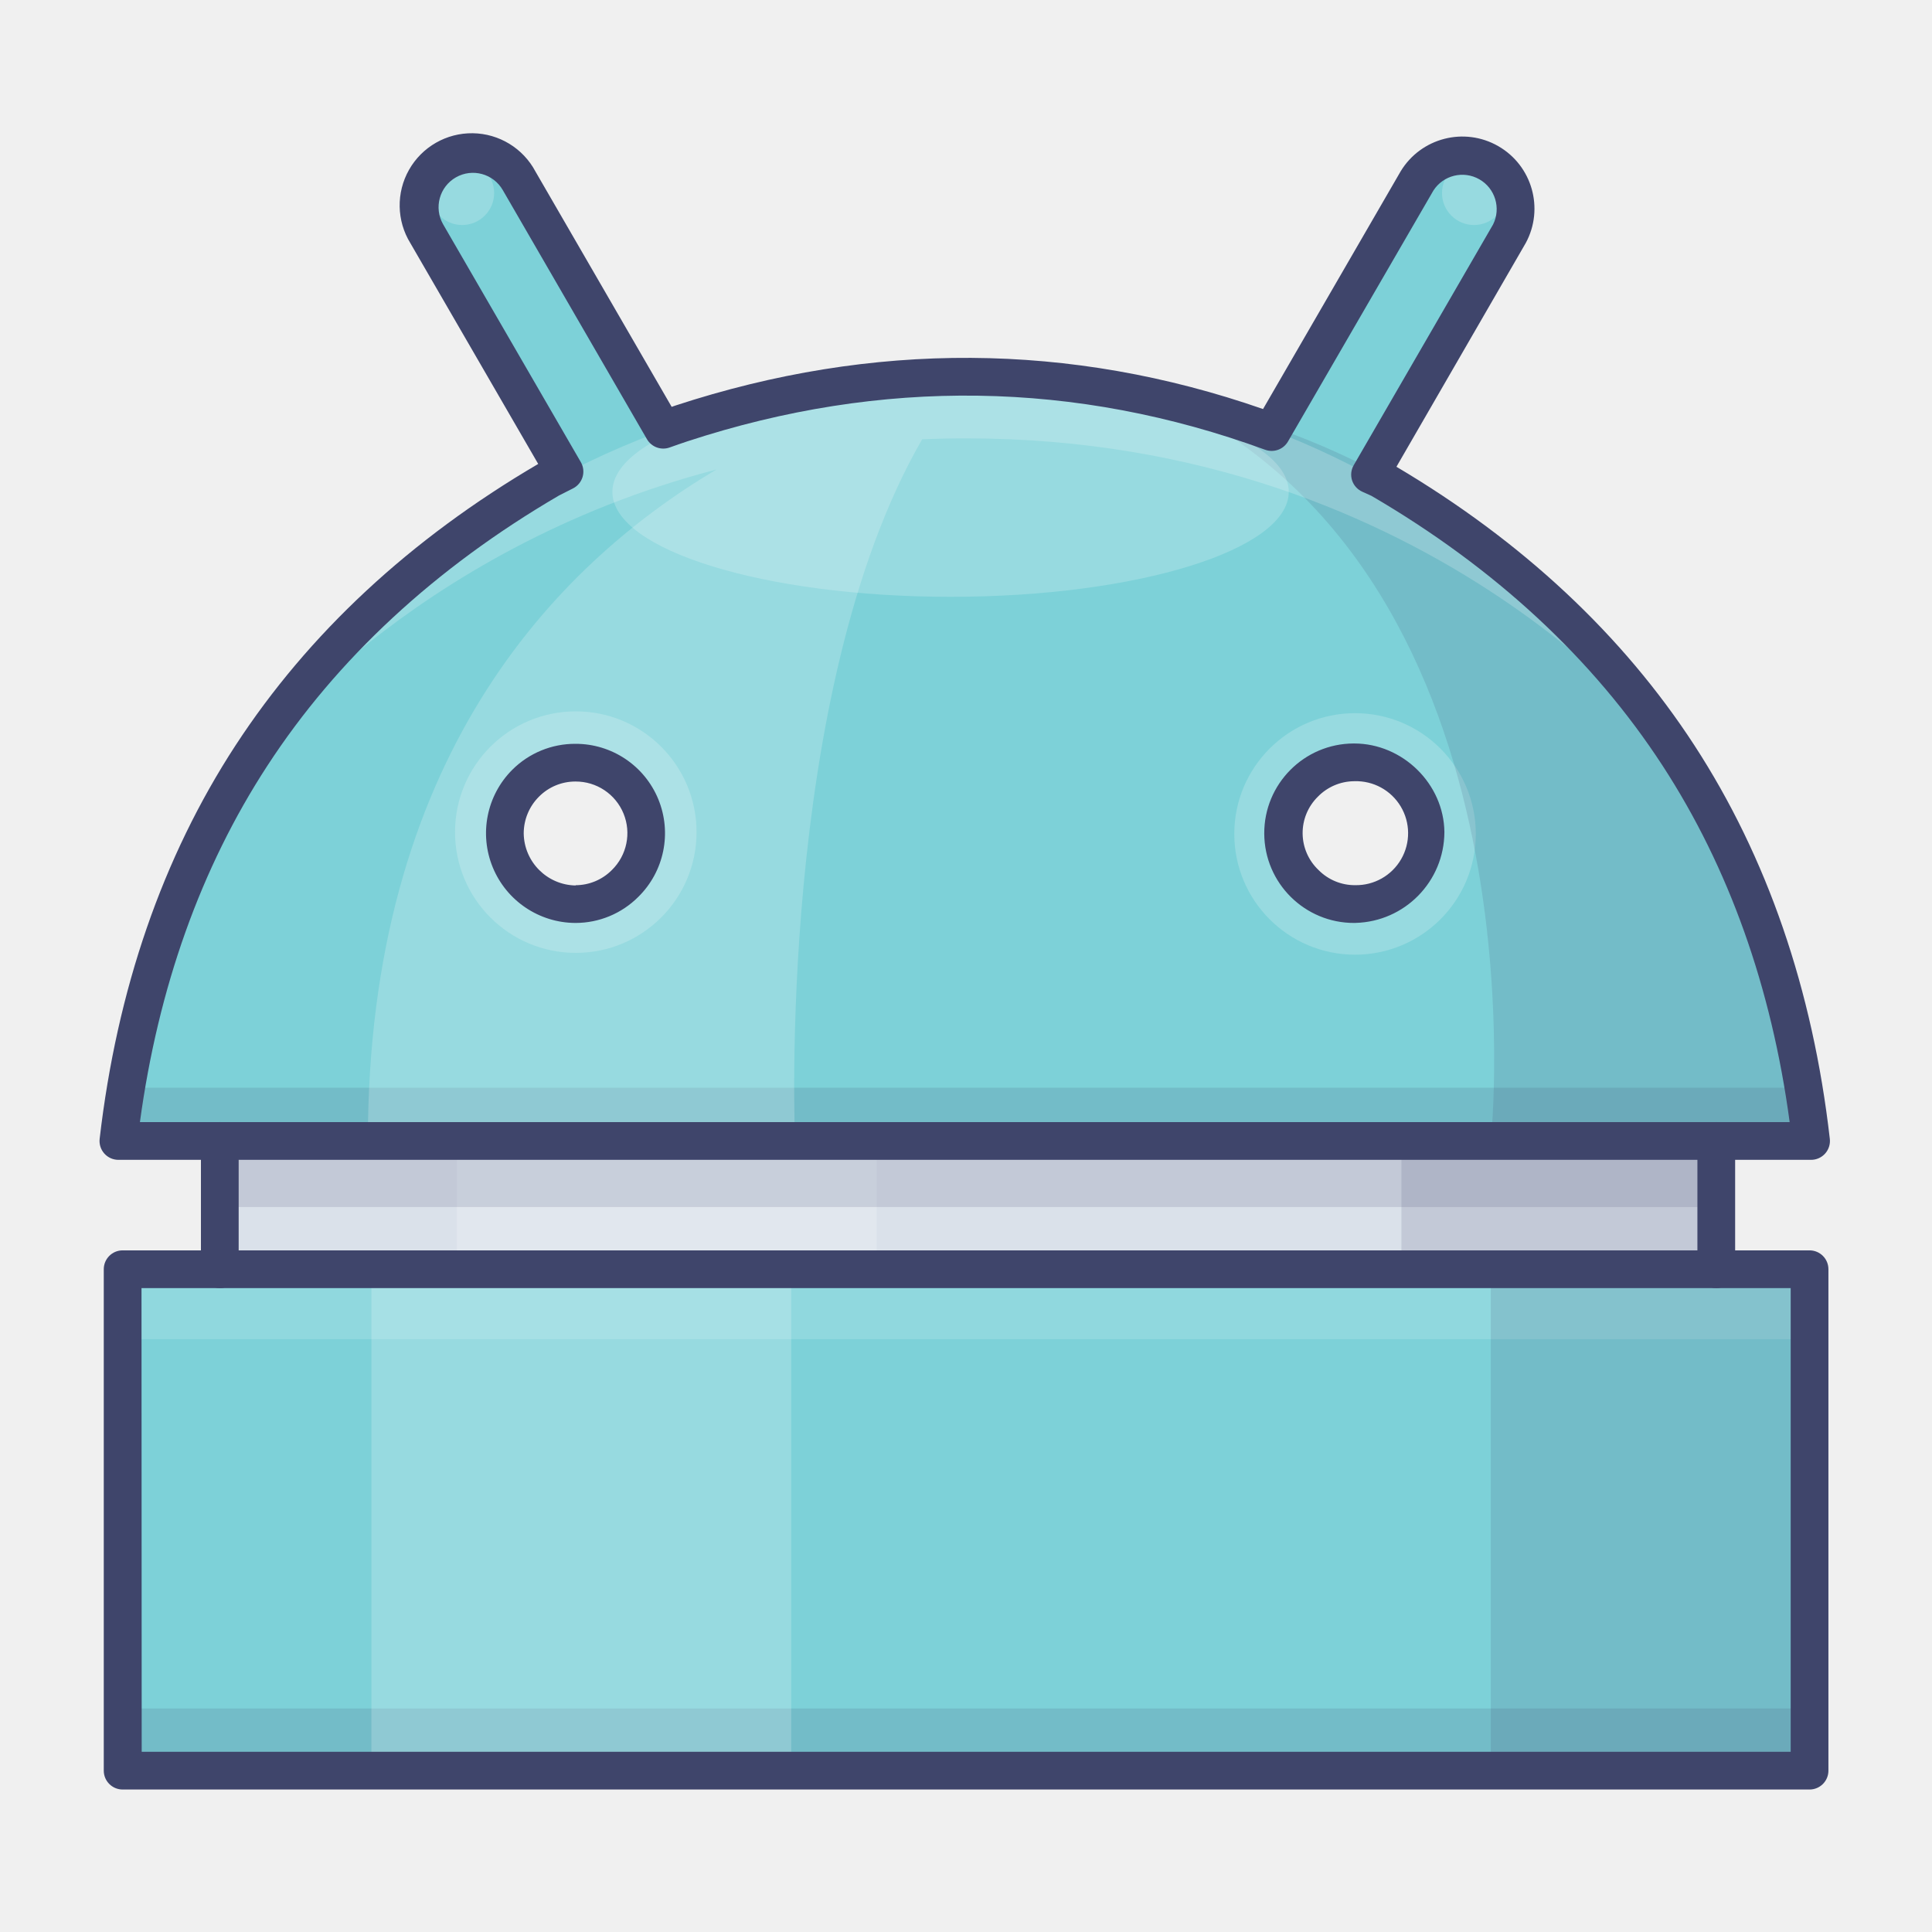
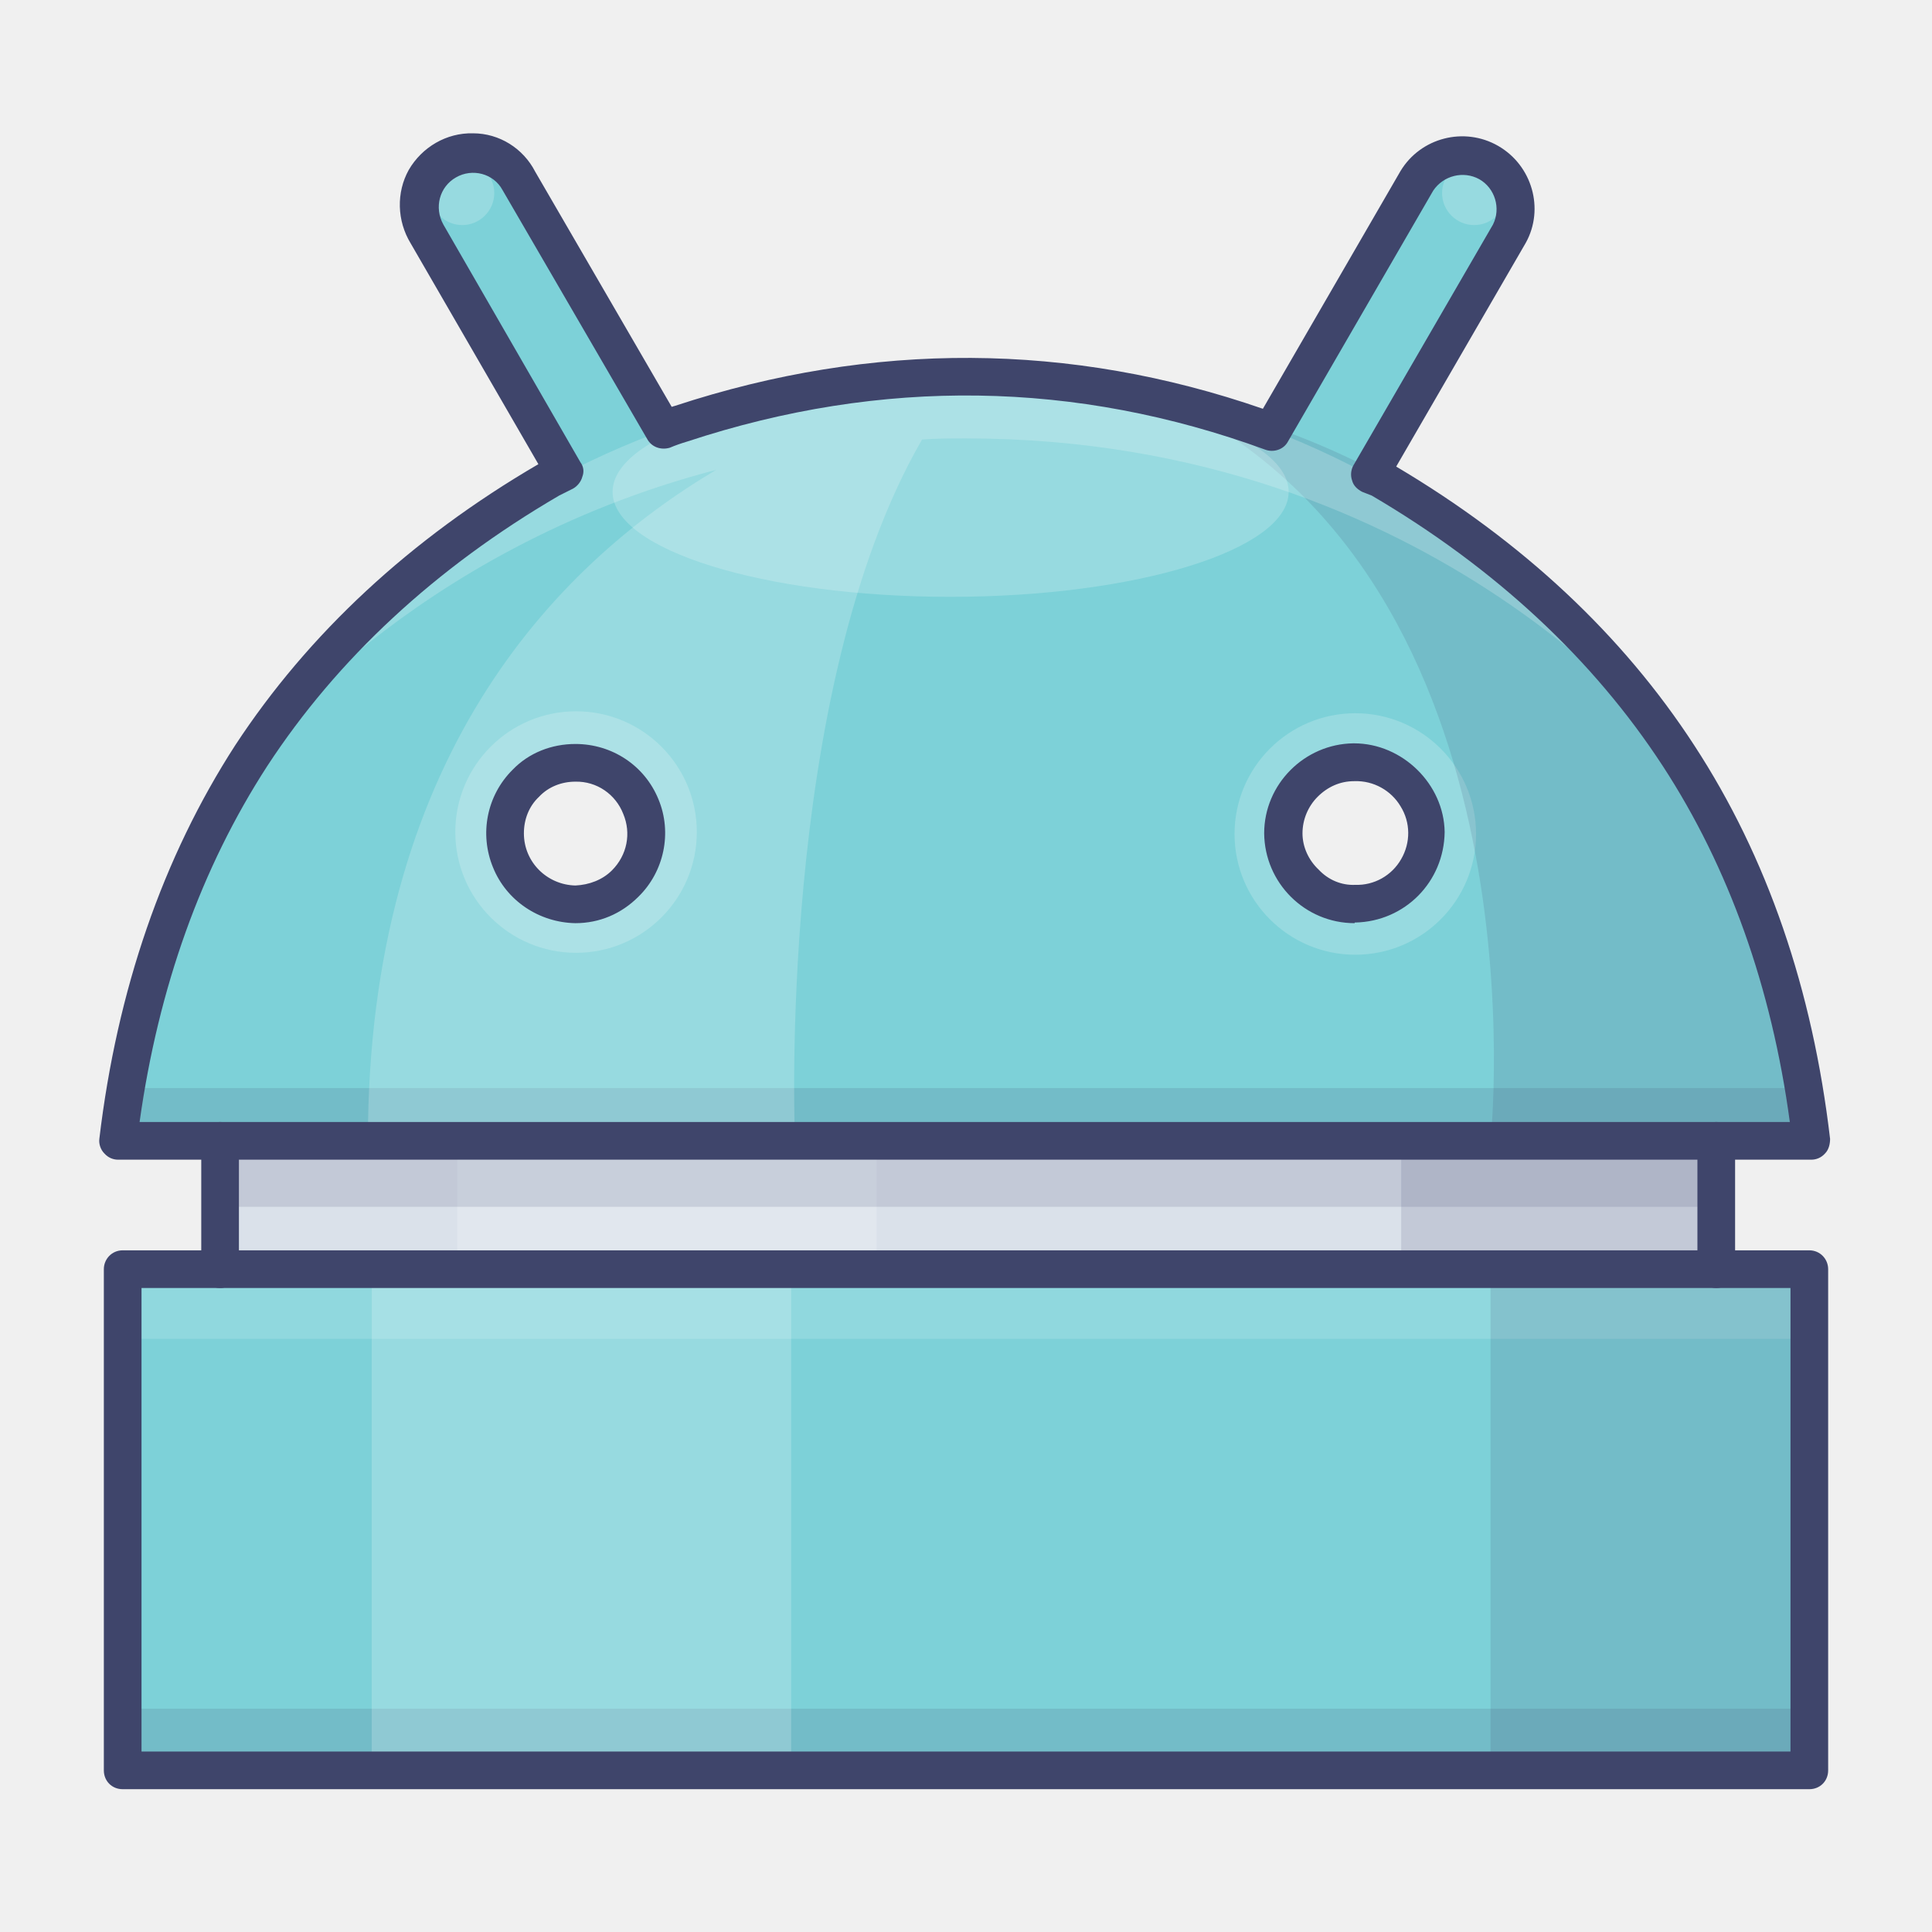
- <svg xmlns="http://www.w3.org/2000/svg" viewBox="0 0 512 512">
+ <svg xmlns="http://www.w3.org/2000/svg" xmlns:xlink="http://www.w3.org/1999/xlink" width="12pt" height="12pt" viewBox="0 0 12 12" version="1.1">
  <defs>
-     <style>.cls-1{fill:#7dd1d8;}.cls-2{opacity:0.15;}.cls-3{fill:#3f456b;}.cls-4{opacity:0.2;}.cls-5{fill:#fff;}.cls-6{fill:#dae1ea;}</style>
+     <filter id="alpha" filterUnits="objectBoundingBox" x="0%" y="0%" width="100%" height="100%">
+       <feColorMatrix type="matrix" in="SourceGraphic" values="0 0 0 0 1 0 0 0 0 1 0 0 0 0 1 0 0 0 1 0" />
+     </filter>
+     <mask id="mask0">
+       <g filter="url(#alpha)">
+         <rect x="0" y="0" width="12" height="12" style="fill:rgb(0%,0%,0%);fill-opacity:0.149;stroke:none;" />
+       </g>
+     </mask>
+     <clipPath id="clip1">
+       <rect x="0" y="0" width="12" height="12" />
+     </clipPath>
+     <g id="surface5" clip-path="url(#clip1)">
+       <path style=" stroke:none;fill-rule:nonzero;fill:rgb(24.706%,27.059%,41.961%);fill-opacity:1;" d="M 11.25 7.086 L 0.711 7.086 L 0.754 6.758 L 11.207 6.758 Z M 11.25 7.086 " />
+     </g>
+     <mask id="mask1">
+       <g filter="url(#alpha)">
+         <rect x="0" y="0" width="12" height="12" style="fill:rgb(0%,0%,0%);fill-opacity:0.2;stroke:none;" />
+       </g>
+     </mask>
+     <clipPath id="clip2">
+       <rect x="0" y="0" width="12" height="12" />
+     </clipPath>
+     <g id="surface8" clip-path="url(#clip2)">
+       <path style=" stroke:none;fill-rule:nonzero;fill:rgb(100%,100%,100%);fill-opacity:1;" d="M 9.355 1.199 C 9.355 1.309 9.266 1.398 9.156 1.398 C 9.047 1.398 8.957 1.309 8.957 1.199 C 8.957 1.09 9.047 1 9.156 1 C 9.266 1 9.355 1.09 9.355 1.199 Z M 9.355 1.199 " />
+     </g>
+     <mask id="mask2">
+       <g filter="url(#alpha)">
+         <rect x="0" y="0" width="12" height="12" style="fill:rgb(0%,0%,0%);fill-opacity:0.2;stroke:none;" />
+       </g>
+     </mask>
+     <clipPath id="clip3">
+       <rect x="0" y="0" width="12" height="12" />
+     </clipPath>
+     <g id="surface11" clip-path="url(#clip3)">
+       <path style=" stroke:none;fill-rule:nonzero;fill:rgb(100%,100%,100%);fill-opacity:1;" d="M 3.07 1.199 C 3.07 1.309 2.98 1.398 2.871 1.398 C 2.762 1.398 2.672 1.309 2.672 1.199 C 2.672 1.09 2.762 1 2.871 1 C 2.98 1 3.07 1.09 3.07 1.199 Z M 3.07 1.199 " />
+     </g>
+     <mask id="mask3">
+       <g filter="url(#alpha)">
+         <rect x="0" y="0" width="12" height="12" style="fill:rgb(0%,0%,0%);fill-opacity:0.2;stroke:none;" />
+       </g>
+     </mask>
+     <clipPath id="clip4">
+       <rect x="0" y="0" width="12" height="12" />
+     </clipPath>
+     <g id="surface14" clip-path="url(#clip4)">
+       <path style=" stroke:none;fill-rule:nonzero;fill:rgb(100%,100%,100%);fill-opacity:1;" d="M 3.578 4.418 C 3.992 4.418 4.328 4.754 4.328 5.168 C 4.328 5.582 3.992 5.918 3.578 5.918 C 3.164 5.918 2.828 5.582 2.828 5.168 C 2.828 4.754 3.164 4.418 3.578 4.418 Z M 3.996 5.168 C 3.996 4.938 3.809 4.75 3.574 4.75 C 3.344 4.75 3.156 4.938 3.156 5.168 C 3.156 5.398 3.344 5.586 3.578 5.586 C 3.688 5.586 3.793 5.543 3.871 5.465 C 3.953 5.387 3.996 5.281 3.996 5.168 Z M 3.996 5.168 " />
+     </g>
+     <mask id="mask4">
+       <g filter="url(#alpha)">
+         <rect x="0" y="0" width="12" height="12" style="fill:rgb(0%,0%,0%);fill-opacity:0.2;stroke:none;" />
+       </g>
+     </mask>
+     <clipPath id="clip5">
+       <rect x="0" y="0" width="12" height="12" />
+     </clipPath>
+     <g id="surface17" clip-path="url(#clip5)">
+       <path style=" stroke:none;fill-rule:nonzero;fill:rgb(100%,100%,100%);fill-opacity:1;" d="M 8.418 4.43 C 8.832 4.43 9.168 4.766 9.168 5.18 C 9.168 5.594 8.832 5.93 8.418 5.93 C 8.004 5.93 7.668 5.594 7.668 5.18 C 7.668 4.766 8.004 4.43 8.418 4.43 Z M 8.836 5.18 C 8.836 4.949 8.648 4.762 8.418 4.762 C 8.184 4.762 7.996 4.949 7.996 5.18 C 7.996 5.41 8.184 5.598 8.418 5.598 C 8.648 5.598 8.836 5.41 8.836 5.18 Z M 8.836 5.18 " />
+     </g>
+     <mask id="mask5">
+       <g filter="url(#alpha)">
+         <rect x="0" y="0" width="12" height="12" style="fill:rgb(0%,0%,0%);fill-opacity:0.149;stroke:none;" />
+       </g>
+     </mask>
+     <clipPath id="clip6">
+       <rect x="0" y="0" width="12" height="12" />
+     </clipPath>
+     <g id="surface20" clip-path="url(#clip6)">
+       <path style=" stroke:none;fill-rule:nonzero;fill:rgb(24.706%,27.059%,41.961%);fill-opacity:1;" d="M 0.762 10.613 L 11.238 10.613 L 11.238 11.023 L 0.762 11.023 Z M 0.762 10.613 " />
+     </g>
+     <mask id="mask6">
+       <g filter="url(#alpha)">
+         <rect x="0" y="0" width="12" height="12" style="fill:rgb(0%,0%,0%);fill-opacity:0.149;stroke:none;" />
+       </g>
+     </mask>
+     <clipPath id="clip7">
+       <rect x="0" y="0" width="12" height="12" />
+     </clipPath>
+     <g id="surface23" clip-path="url(#clip7)">
+       <path style=" stroke:none;fill-rule:nonzero;fill:rgb(100%,100%,100%);fill-opacity:1;" d="M 0.762 7.906 L 11.238 7.906 L 11.238 8.316 L 0.762 8.316 Z M 0.762 7.906 " />
+     </g>
+     <mask id="mask7">
+       <g filter="url(#alpha)">
+         <rect x="0" y="0" width="12" height="12" style="fill:rgb(0%,0%,0%);fill-opacity:0.149;stroke:none;" />
+       </g>
+     </mask>
+     <clipPath id="clip8">
+       <rect x="0" y="0" width="12" height="12" />
+     </clipPath>
+     <g id="surface26" clip-path="url(#clip8)">
+       <path style=" stroke:none;fill-rule:nonzero;fill:rgb(24.706%,27.059%,41.961%);fill-opacity:1;" d="M 9.258 7.883 L 11.215 7.883 L 11.215 11.023 L 9.258 11.023 Z M 9.258 7.883 " />
+     </g>
+     <mask id="mask8">
+       <g filter="url(#alpha)">
+         <rect x="0" y="0" width="12" height="12" style="fill:rgb(0%,0%,0%);fill-opacity:0.2;stroke:none;" />
+       </g>
+     </mask>
+     <clipPath id="clip9">
+       <rect x="0" y="0" width="12" height="12" />
+     </clipPath>
+     <g id="surface29" clip-path="url(#clip9)">
+       <path style=" stroke:none;fill-rule:nonzero;fill:rgb(100%,100%,100%);fill-opacity:1;" d="M 2.309 7.883 L 4.914 7.883 L 4.914 11.023 L 2.309 11.023 Z M 2.309 7.883 " />
+     </g>
+     <mask id="mask9">
+       <g filter="url(#alpha)">
+         <rect x="0" y="0" width="12" height="12" style="fill:rgb(0%,0%,0%);fill-opacity:0.149;stroke:none;" />
+       </g>
+     </mask>
+     <clipPath id="clip10">
+       <rect x="0" y="0" width="12" height="12" />
+     </clipPath>
+     <g id="surface32" clip-path="url(#clip10)">
+       <path style=" stroke:none;fill-rule:nonzero;fill:rgb(24.706%,27.059%,41.961%);fill-opacity:1;" d="M 9.258 7.086 C 9.258 7.086 9.629 3.625 7.25 2.484 C 7.25 2.484 10.637 2.887 11.238 7.086 Z M 9.258 7.086 " />
+     </g>
+     <mask id="mask10">
+       <g filter="url(#alpha)">
+         <rect x="0" y="0" width="12" height="12" style="fill:rgb(0%,0%,0%);fill-opacity:0.2;stroke:none;" />
+       </g>
+     </mask>
+     <clipPath id="clip11">
+       <rect x="0" y="0" width="12" height="12" />
+     </clipPath>
+     <g id="surface35" clip-path="url(#clip11)">
+       <path style=" stroke:none;fill-rule:nonzero;fill:rgb(100%,100%,100%);fill-opacity:1;" d="M 5.941 2.34 L 5.992 2.34 C 5.996 2.336 6 2.336 6 2.332 C 6.004 2.328 5.98 2.332 5.941 2.34 Z M 5.941 2.34 " />
+       <path style=" stroke:none;fill-rule:nonzero;fill:rgb(100%,100%,100%);fill-opacity:1;" d="M 6.066 2.34 L 5.941 2.34 C 2.883 2.402 1.566 4.68 1.547 4.715 C 1.566 4.691 2.543 3.414 4.449 2.918 C 3.43 3.523 2.285 4.727 2.285 7.09 L 4.938 7.09 C 4.938 7.09 4.816 4.305 5.727 2.73 C 5.816 2.723 5.91 2.723 6 2.723 C 8.934 2.723 10.418 4.688 10.441 4.719 C 10.418 4.68 9 2.34 6.066 2.34 Z M 3.562 5.59 C 3.336 5.59 3.152 5.406 3.152 5.18 C 3.152 4.953 3.336 4.77 3.562 4.77 C 3.789 4.77 3.973 4.953 3.973 5.18 C 3.973 5.406 3.789 5.59 3.562 5.59 Z M 3.562 5.59 " />
+     </g>
+     <mask id="mask11">
+       <g filter="url(#alpha)">
+         <rect x="0" y="0" width="12" height="12" style="fill:rgb(0%,0%,0%);fill-opacity:0.149;stroke:none;" />
+       </g>
+     </mask>
+     <clipPath id="clip12">
+       <rect x="0" y="0" width="12" height="12" />
+     </clipPath>
+     <g id="surface38" clip-path="url(#clip12)">
+       <path style=" stroke:none;fill-rule:nonzero;fill:rgb(24.706%,27.059%,41.961%);fill-opacity:1;" d="M 8.703 7.086 L 10.66 7.086 L 10.66 7.883 L 8.703 7.883 Z M 8.703 7.086 " />
+     </g>
+     <mask id="mask12">
+       <g filter="url(#alpha)">
+         <rect x="0" y="0" width="12" height="12" style="fill:rgb(0%,0%,0%);fill-opacity:0.2;stroke:none;" />
+       </g>
+     </mask>
+     <clipPath id="clip13">
+       <rect x="0" y="0" width="12" height="12" />
+     </clipPath>
+     <g id="surface41" clip-path="url(#clip13)">
+       <path style=" stroke:none;fill-rule:nonzero;fill:rgb(100%,100%,100%);fill-opacity:1;" d="M 2.84 7.086 L 5.445 7.086 L 5.445 7.883 L 2.84 7.883 Z M 2.84 7.086 " />
+     </g>
+     <mask id="mask13">
+       <g filter="url(#alpha)">
+         <rect x="0" y="0" width="12" height="12" style="fill:rgb(0%,0%,0%);fill-opacity:0.149;stroke:none;" />
+       </g>
+     </mask>
+     <clipPath id="clip14">
+       <rect x="0" y="0" width="12" height="12" />
+     </clipPath>
+     <g id="surface44" clip-path="url(#clip14)">
+       <path style=" stroke:none;fill-rule:nonzero;fill:rgb(24.706%,27.059%,41.961%);fill-opacity:1;" d="M 1.34 7.086 L 10.66 7.086 L 10.66 7.496 L 1.34 7.496 Z M 1.34 7.086 " />
+     </g>
+     <mask id="mask14">
+       <g filter="url(#alpha)">
+         <rect x="0" y="0" width="12" height="12" style="fill:rgb(0%,0%,0%);fill-opacity:0.2;stroke:none;" />
+       </g>
+     </mask>
+     <clipPath id="clip15">
+       <rect x="0" y="0" width="12" height="12" />
+     </clipPath>
+     <g id="surface47" clip-path="url(#clip15)">
+       <path style=" stroke:none;fill-rule:nonzero;fill:rgb(100%,100%,100%);fill-opacity:1;" d="M 8.004 3.055 C 8.004 2.695 7.062 2.402 5.902 2.402 C 4.742 2.402 3.805 2.695 3.805 3.055 C 3.805 3.414 4.742 3.707 5.902 3.707 C 7.062 3.707 8.004 3.414 8.004 3.055 Z M 8.004 3.055 " />
+     </g>
  </defs>
-   <g id="Colors">
-     <path class="cls-1" d="M365.76,127l-2.66-1.22L400,61.94a14.11,14.11,0,0,0-24.48-14L337,114.51q-77.19-28.28-156.39-2.29c-1.63.54-3.24,1.09-4.86,1.68l-38.21-66a14.11,14.11,0,0,0-24.48,14l36.5,63-3.8,1.92C78.06,166.37,40.42,224.62,31.41,302.37H479.94C471,224.47,433.22,166.26,365.76,127ZM152.48,239.59a18.91,18.91,0,0,1-18.73-18.79,18.74,18.74,0,0,1,37.48,0A19,19,0,0,1,152.48,239.59Zm206.64,0a18.78,18.78,0,1,1,18.62-19A19.06,19.06,0,0,1,359.12,239.58Z" />
-     <g class="cls-2">
-       <polygon class="cls-3" points="480 302.37 30.28 302.37 32.16 288.25 478.12 288.25 480 302.37" />
-     </g>
-     <g class="cls-4">
-       <circle class="cls-5" cx="390.62" cy="51.16" r="8.47" />
-     </g>
-     <g class="cls-4">
-       <circle class="cls-5" cx="122.48" cy="51.16" r="8.47" />
-     </g>
-     <g class="cls-4" data-name="&lt;编组&gt;" id="_编组_">
-       <path class="cls-5" d="M152.59,188.52a32,32,0,1,1-32,32A32,32,0,0,1,152.59,188.52Zm17.87,32a17.88,17.88,0,1,0-17.87,17.88A17.87,17.87,0,0,0,170.46,220.51Z" />
-     </g>
-     <g class="cls-4" data-name="&lt;编组&gt;" id="_编组_2">
-       <path class="cls-5" d="M359.1,189a32,32,0,1,1-32,32A32,32,0,0,1,359.1,189ZM377,221a17.88,17.88,0,1,0-17.88,17.88A17.88,17.88,0,0,0,377,221Z" />
-     </g>
-     <rect class="cls-1" height="132.88" width="447.05" x="32.5" y="336.36" />
-     <g class="cls-2">
-       <rect class="cls-3" height="17.51" width="447.05" x="32.5" y="452.76" />
-     </g>
-     <g class="cls-2">
-       <rect class="cls-5" height="17.51" width="447.05" x="32.5" y="337.39" />
-     </g>
-     <g class="cls-2">
-       <rect class="cls-3" height="133.91" width="83.43" x="395.08" y="336.36" />
-     </g>
-     <g class="cls-4">
-       <rect class="cls-5" height="133.91" width="111.25" x="98.43" y="336.36" />
-     </g>
-     <g class="cls-2">
-       <path class="cls-3" d="M395.08,302.37s15.8-147.65-85.83-196.4c0,0,144.55,17.17,170.3,196.4Z" />
-     </g>
-     <g class="cls-4" data-name="&lt;编组&gt;" id="_编组_3">
-       <path class="cls-5" d="M253.52,99.87l2.2,0c.1-.14.2-.26.31-.39S255.15,99.57,253.52,99.87Z" />
-       <path class="cls-5" d="M258.91,99.81l-3.19,0-2.2,0C122.94,102.47,66.86,199.67,66,201.2c.8-1,42.43-55.55,123.87-76.78-43.48,25.84-92.38,77.28-92.38,178H210.7s-5.2-118.7,33.68-186c3.84-.17,7.73-.25,11.7-.25,125.09,0,188.4,83.82,189.37,85.12C444.52,199.65,384,99.81,258.91,99.81ZM152,238.5A17.51,17.51,0,1,1,169.5,221,17.51,17.51,0,0,1,152,238.5Z" />
-     </g>
-     <rect class="cls-6" height="33.99" width="396.57" x="58.25" y="302.37" />
-     <g class="cls-2">
-       <rect class="cls-3" height="33.99" width="83.43" x="371.39" y="302.37" />
-     </g>
-     <g class="cls-4">
-       <rect class="cls-5" height="33.99" width="111.25" x="121.09" y="302.37" />
-     </g>
-     <g class="cls-2">
-       <rect class="cls-3" height="17.51" width="397.6" x="57.22" y="302.37" />
-     </g>
-     <g class="cls-4">
-       <ellipse class="cls-5" cx="251.91" cy="130.35" rx="89.62" ry="27.81" />
-     </g>
-   </g>
-   <g id="Lines">
-     <path class="cls-3" d="M479.94,307.37H31.41a5,5,0,0,1-5-5.58c4.58-39.54,16.68-74.61,36-104.24s46.21-54.66,80.22-74.6l-33.87-58.5a19.11,19.11,0,1,1,33.14-19L178,107.82l1-.35c52.31-17.15,104.67-16.84,155.72.93l36.47-63a19.11,19.11,0,0,1,33.15,19L370.07,123.7C403.46,143.47,430,168.28,449,197.47c19.3,29.66,31.39,64.76,35.92,104.33a5,5,0,0,1-5,5.57Zm-442.86-10h437.2c-4.81-35.74-16.13-67.49-33.67-94.45-18.42-28.32-44.38-52.38-77.15-71.51L361,130.3a5,5,0,0,1-2.69-3,5,5,0,0,1,.43-4l36.94-63.81a9.11,9.11,0,0,0-15.81-9L341.33,117a5,5,0,0,1-6.05,2.19c-50.13-18.35-101.65-19.11-153.12-2.23-1.58.53-3.13,1.06-4.71,1.63a5,5,0,0,1-6-2.2l-38.2-66a9.11,9.11,0,1,0-15.82,9.05l36.48,63a5,5,0,0,1-2.07,7l-3.66,1.85c-32.89,19.2-58.92,43.33-77.38,71.72C53.26,229.94,41.93,261.66,37.08,297.37Zm115.46-52.78h-.07A23.78,23.78,0,0,1,135.76,204a23.52,23.52,0,0,1,16.74-6.88,23.68,23.68,0,0,1,16.65,40.57A23.48,23.48,0,0,1,152.54,244.59Zm0-10a13.57,13.57,0,0,0,9.59-4,13.68,13.68,0,0,0-9.62-23.48h-.05a13.56,13.56,0,0,0-9.61,4,13.74,13.74,0,0,0-4.06,9.76,14,14,0,0,0,13.75,13.79Zm206.38,10a23.78,23.78,0,0,1-.2-47.56h.15c12.86,0,23.79,10.73,23.91,23.5a24.18,24.18,0,0,1-23.55,24.05h-.31Zm0-37.56h-.09a13.57,13.57,0,0,0-9.6,4.12,13.5,13.5,0,0,0,.21,19.43,13.49,13.49,0,0,0,9.7,4h0a13.78,13.78,0,1,0-.22-27.55Z" />
-     <path class="cls-3" d="M479.55,474.24H32.5a5,5,0,0,1-5-5V336.36a5,5,0,0,1,5-5H479.55a5,5,0,0,1,5,5V469.24A5,5,0,0,1,479.55,474.24Zm-442-10H474.55V341.36H37.5Z" />
-     <path class="cls-3" d="M58.25,341.36a5,5,0,0,1-5-5v-34a5,5,0,0,1,10,0v34A5,5,0,0,1,58.25,341.36Z" />
-     <path class="cls-3" d="M454.83,341.36a5,5,0,0,1-5-5v-34a5,5,0,0,1,10,0v34A5,5,0,0,1,454.83,341.36Z" />
+   <g id="surface1">
+     <path style=" stroke:none;fill-rule:nonzero;fill:rgb(49.02%,81.961%,84.706%);fill-opacity:1;" d="M 8.574 2.977 L 8.512 2.949 L 9.375 1.453 C 9.457 1.293 9.402 1.098 9.246 1.012 C 9.094 0.922 8.895 0.973 8.801 1.125 L 7.898 2.684 C 6.691 2.242 5.469 2.223 4.234 2.629 C 4.195 2.645 4.156 2.656 4.117 2.668 L 3.223 1.121 C 3.129 0.973 2.934 0.922 2.777 1.012 C 2.625 1.098 2.566 1.293 2.648 1.449 L 3.504 2.926 L 3.418 2.973 C 1.828 3.898 0.949 5.266 0.734 7.086 L 11.25 7.086 C 11.039 5.262 10.152 3.898 8.574 2.977 Z M 3.574 5.617 C 3.332 5.613 3.137 5.418 3.137 5.176 C 3.137 4.934 3.332 4.734 3.574 4.734 C 3.816 4.734 4.012 4.934 4.012 5.176 C 4.012 5.418 3.816 5.613 3.574 5.617 Z M 8.418 5.617 C 8.176 5.617 7.977 5.422 7.973 5.18 C 7.969 4.938 8.164 4.738 8.41 4.734 C 8.652 4.734 8.852 4.926 8.852 5.172 C 8.852 5.414 8.66 5.609 8.418 5.613 Z M 8.418 5.617 " />
+     <use xlink:href="#surface5" mask="url(#mask0)" />
+     <use xlink:href="#surface8" mask="url(#mask1)" />
+     <use xlink:href="#surface11" mask="url(#mask2)" />
+     <use xlink:href="#surface14" mask="url(#mask3)" />
+     <use xlink:href="#surface17" mask="url(#mask4)" />
+     <path style=" stroke:none;fill-rule:nonzero;fill:rgb(49.02%,81.961%,84.706%);fill-opacity:1;" d="M 0.762 7.883 L 11.238 7.883 L 11.238 10.996 L 0.762 10.996 Z M 0.762 7.883 " />
+     <use xlink:href="#surface20" mask="url(#mask5)" />
+     <use xlink:href="#surface23" mask="url(#mask6)" />
+     <use xlink:href="#surface26" mask="url(#mask7)" />
+     <use xlink:href="#surface29" mask="url(#mask8)" />
+     <use xlink:href="#surface32" mask="url(#mask9)" />
+     <use xlink:href="#surface35" mask="url(#mask10)" />
+     <path style=" stroke:none;fill-rule:nonzero;fill:rgb(85.49%,88.235%,91.765%);fill-opacity:1;" d="M 1.367 7.086 L 10.66 7.086 L 10.66 7.883 L 1.367 7.883 Z M 1.367 7.086 " />
+     <use xlink:href="#surface38" mask="url(#mask11)" />
+     <use xlink:href="#surface41" mask="url(#mask12)" />
+     <use xlink:href="#surface44" mask="url(#mask13)" />
+     <use xlink:href="#surface47" mask="url(#mask14)" />
+     <path style=" stroke:none;fill-rule:nonzero;fill:rgb(24.706%,27.059%,41.961%);fill-opacity:1;" d="M 11.25 7.203 L 0.734 7.203 C 0.703 7.203 0.672 7.191 0.648 7.164 C 0.625 7.141 0.613 7.105 0.617 7.074 C 0.727 6.148 1.012 5.324 1.461 4.629 C 1.914 3.938 2.547 3.348 3.344 2.883 L 2.551 1.512 C 2.465 1.371 2.461 1.195 2.539 1.055 C 2.621 0.914 2.773 0.824 2.938 0.828 C 3.102 0.828 3.25 0.922 3.324 1.066 L 4.172 2.527 L 4.195 2.52 C 5.422 2.117 6.648 2.125 7.844 2.539 L 8.699 1.062 C 8.824 0.855 9.094 0.785 9.305 0.906 C 9.516 1.027 9.594 1.297 9.477 1.508 L 8.672 2.898 C 9.457 3.363 10.078 3.945 10.523 4.629 C 10.977 5.324 11.258 6.145 11.367 7.074 C 11.367 7.105 11.359 7.141 11.336 7.164 C 11.312 7.191 11.281 7.203 11.25 7.203 Z M 0.867 6.969 L 11.117 6.969 C 11.004 6.133 10.738 5.387 10.328 4.758 C 9.895 4.094 9.285 3.527 8.52 3.078 L 8.461 3.055 C 8.43 3.039 8.406 3.016 8.398 2.984 C 8.387 2.953 8.391 2.918 8.406 2.891 L 9.273 1.395 C 9.324 1.293 9.285 1.168 9.188 1.113 C 9.09 1.059 8.965 1.09 8.902 1.184 L 8 2.742 C 7.973 2.793 7.91 2.812 7.859 2.793 C 6.684 2.363 5.477 2.344 4.27 2.742 C 4.23 2.754 4.195 2.766 4.16 2.781 C 4.105 2.797 4.047 2.777 4.02 2.727 L 3.121 1.18 C 3.066 1.078 2.934 1.043 2.832 1.102 C 2.73 1.16 2.695 1.289 2.754 1.395 L 3.605 2.871 C 3.625 2.898 3.629 2.93 3.617 2.961 C 3.609 2.992 3.586 3.02 3.559 3.035 L 3.473 3.078 C 2.703 3.527 2.094 4.094 1.66 4.758 C 1.25 5.391 0.984 6.133 0.867 6.969 Z M 3.574 5.734 C 3.348 5.73 3.145 5.594 3.062 5.387 C 2.977 5.18 3.023 4.941 3.184 4.781 C 3.285 4.676 3.426 4.621 3.574 4.621 C 3.801 4.621 4.004 4.754 4.09 4.965 C 4.176 5.172 4.125 5.414 3.965 5.57 C 3.859 5.676 3.723 5.734 3.574 5.734 Z M 3.574 5.5 C 3.66 5.496 3.742 5.465 3.801 5.406 C 3.895 5.312 3.922 5.176 3.871 5.055 C 3.824 4.934 3.707 4.852 3.574 4.855 C 3.488 4.855 3.406 4.887 3.348 4.949 C 3.285 5.008 3.254 5.09 3.254 5.176 C 3.254 5.355 3.398 5.496 3.574 5.5 Z M 8.414 5.734 C 8.105 5.734 7.855 5.484 7.852 5.176 C 7.852 4.871 8.102 4.621 8.406 4.617 L 8.41 4.617 C 8.711 4.617 8.969 4.871 8.973 5.168 C 8.969 5.477 8.727 5.723 8.418 5.73 L 8.414 5.73 Z M 8.414 4.852 L 8.41 4.852 C 8.324 4.852 8.246 4.887 8.184 4.949 C 8.125 5.008 8.09 5.09 8.09 5.176 C 8.09 5.262 8.129 5.344 8.191 5.402 C 8.25 5.465 8.332 5.5 8.418 5.496 C 8.535 5.5 8.645 5.438 8.703 5.336 C 8.762 5.234 8.762 5.109 8.699 5.008 C 8.641 4.91 8.531 4.848 8.414 4.852 Z M 8.414 4.852 " />
+     <path style=" stroke:none;fill-rule:nonzero;fill:rgb(24.706%,27.059%,41.961%);fill-opacity:1;" d="M 11.238 11.113 L 0.762 11.113 C 0.695 11.113 0.645 11.062 0.645 10.996 L 0.645 7.883 C 0.645 7.82 0.695 7.766 0.762 7.766 L 11.238 7.766 C 11.305 7.766 11.355 7.82 11.355 7.883 L 11.355 10.996 C 11.355 11.062 11.305 11.113 11.238 11.113 Z M 0.879 10.879 L 11.121 10.879 L 11.121 8 L 0.879 8 Z M 0.879 10.879 " />
+     <path style=" stroke:none;fill-rule:nonzero;fill:rgb(24.706%,27.059%,41.961%);fill-opacity:1;" d="M 1.367 8 C 1.301 8 1.25 7.949 1.25 7.883 L 1.25 7.086 C 1.25 7.023 1.301 6.969 1.367 6.969 C 1.43 6.969 1.484 7.023 1.484 7.086 L 1.484 7.883 C 1.484 7.949 1.43 8 1.367 8 Z M 1.367 8 " />
+     <path style=" stroke:none;fill-rule:nonzero;fill:rgb(24.706%,27.059%,41.961%);fill-opacity:1;" d="M 10.66 8 C 10.594 8 10.543 7.949 10.543 7.883 L 10.543 7.086 C 10.543 7.023 10.594 6.969 10.66 6.969 C 10.727 6.969 10.777 7.023 10.777 7.086 L 10.777 7.883 C 10.777 7.949 10.727 8 10.66 8 Z M 10.66 8 " />
  </g>
</svg>
